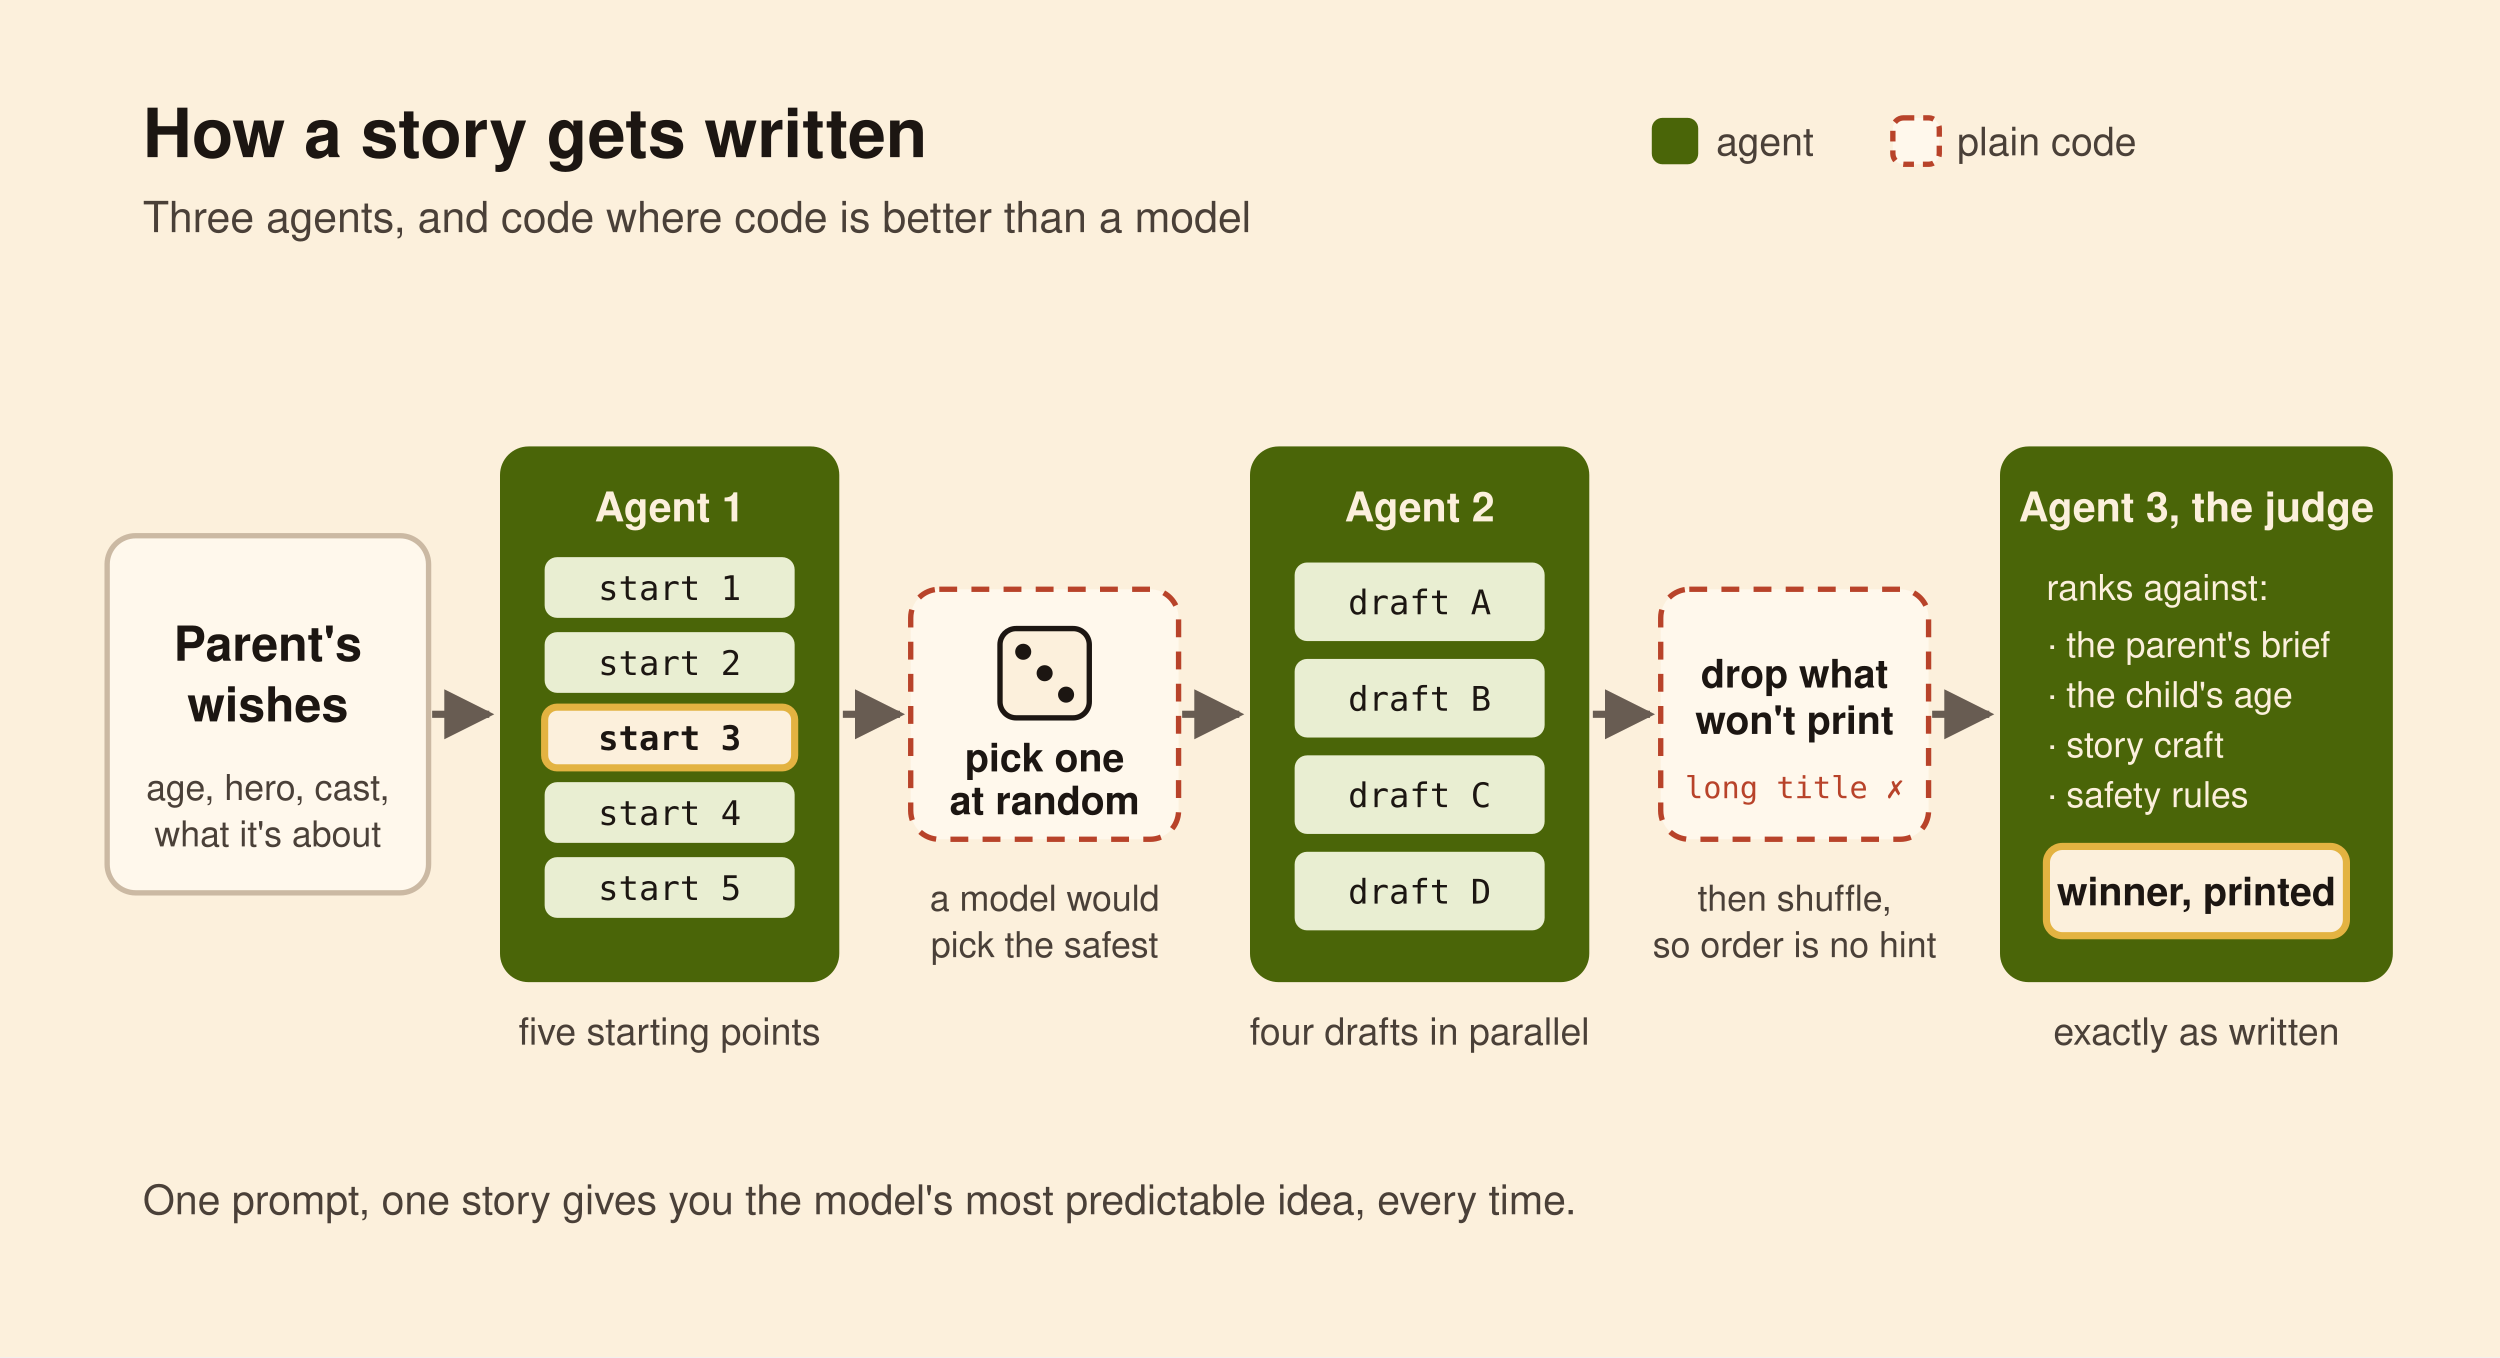
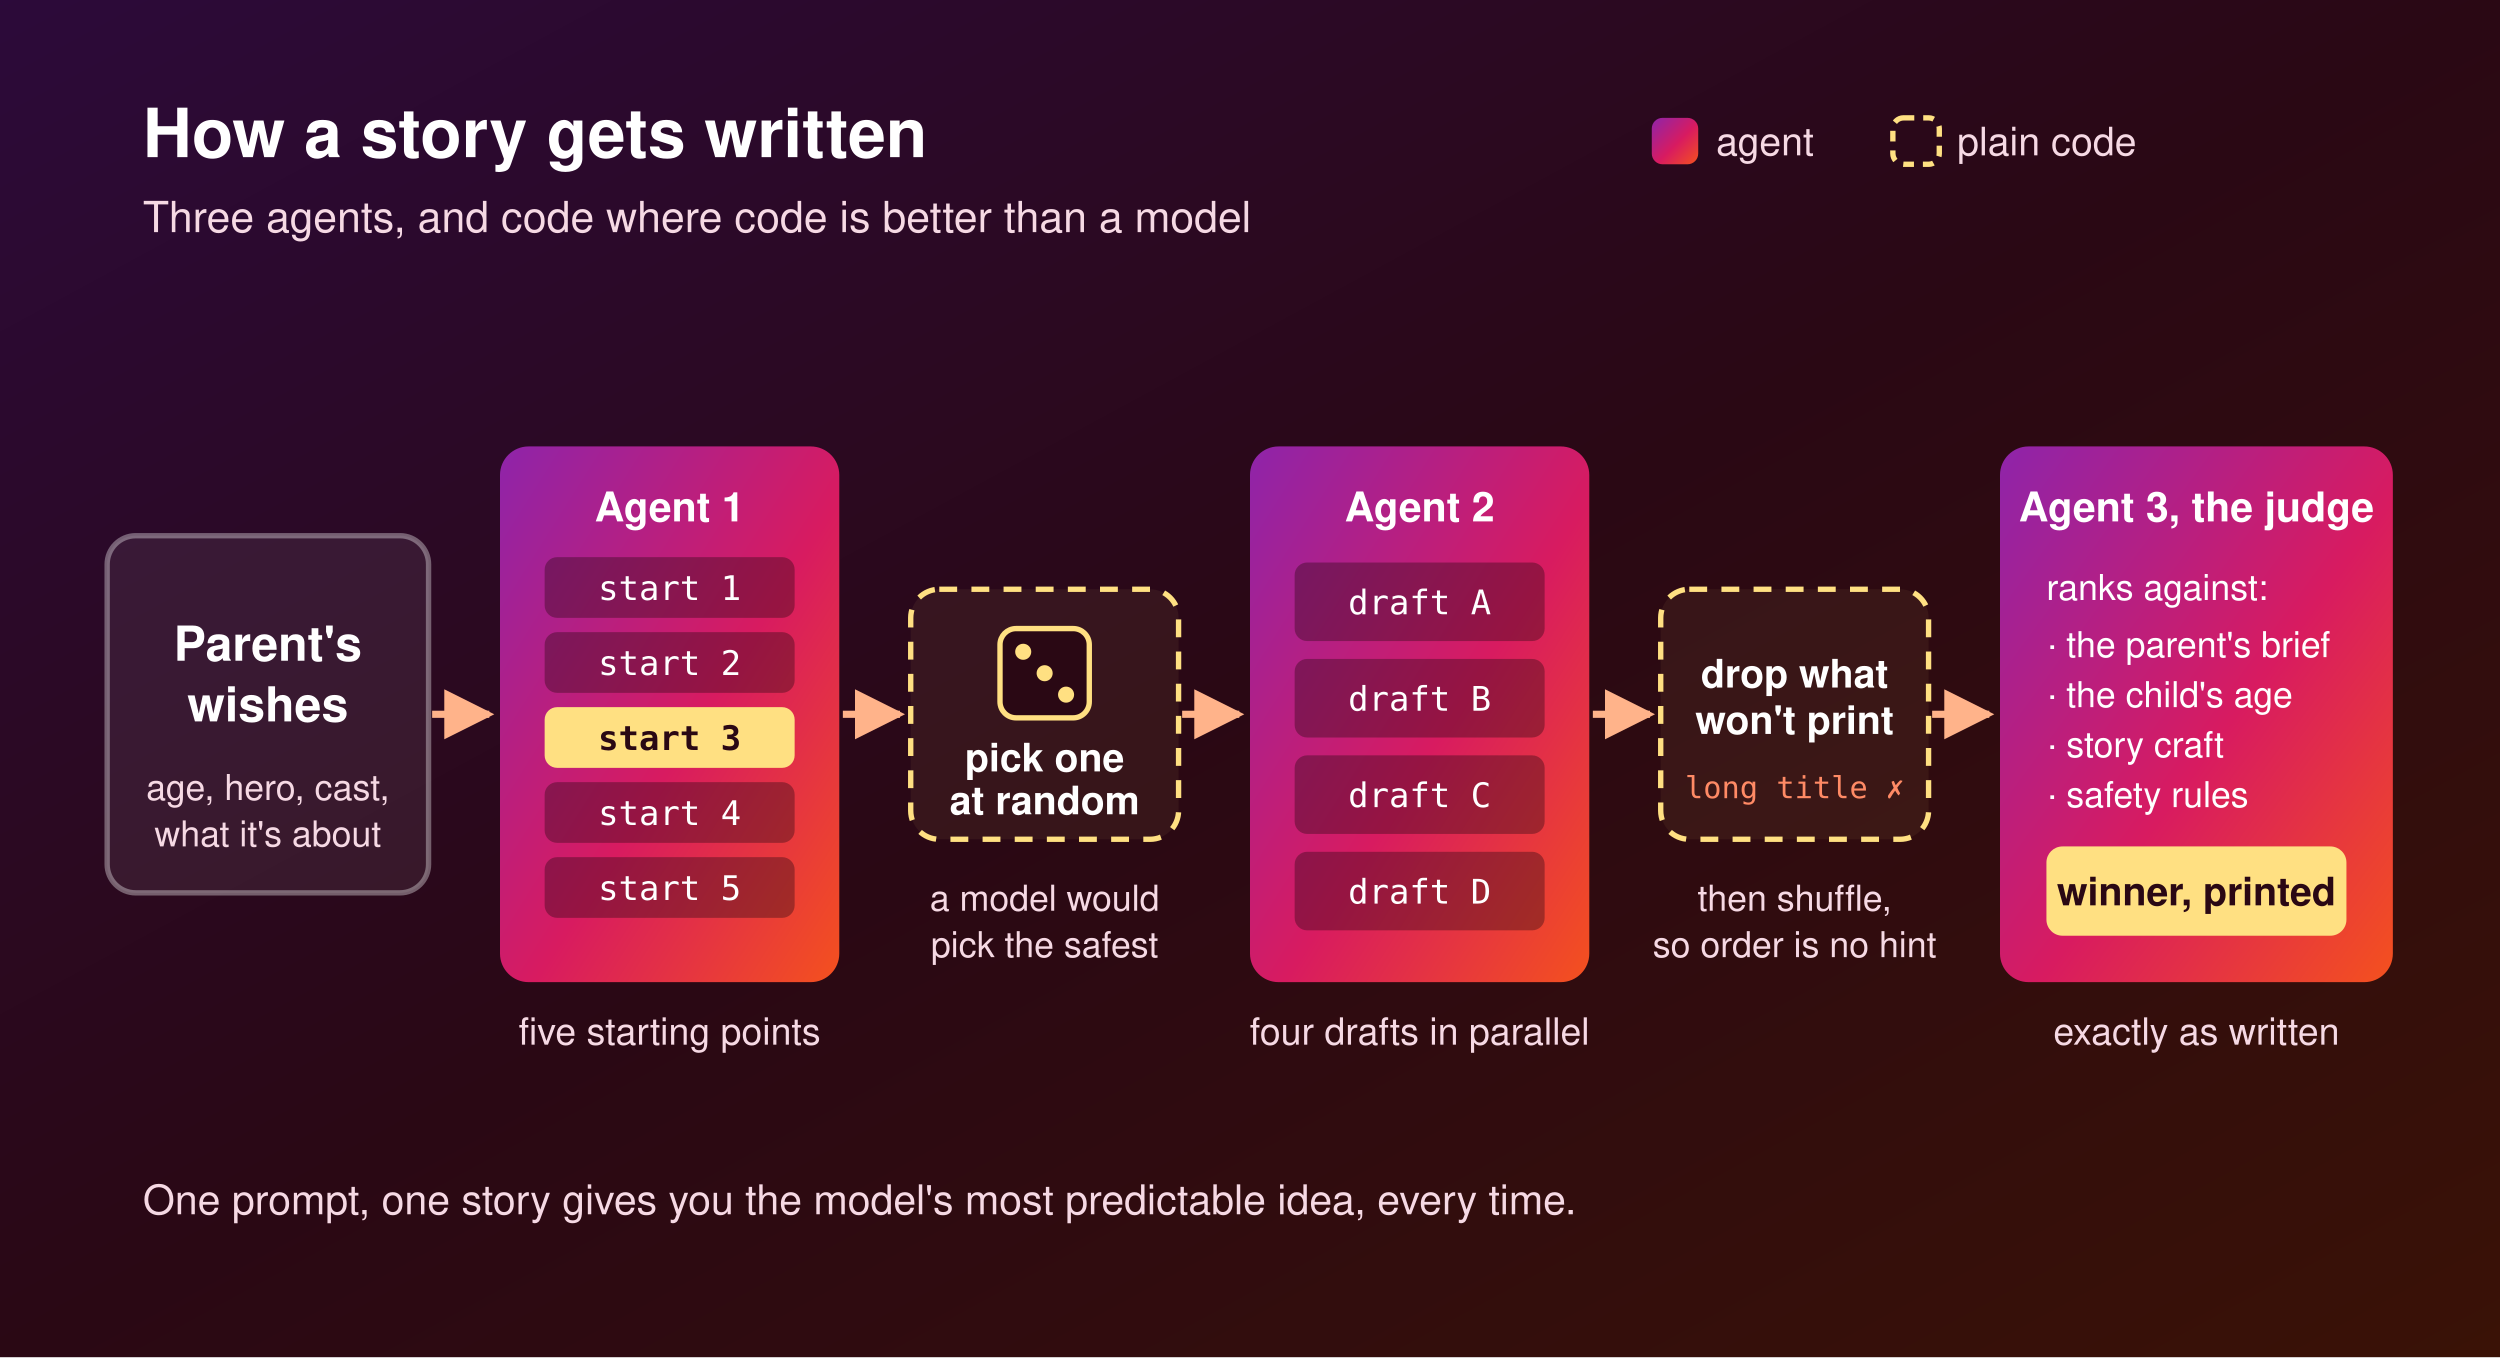
<svg xmlns="http://www.w3.org/2000/svg" viewBox="0 0 1400 760" role="img" aria-labelledby="t d">
  <style>
    .sans { font-family: ui-sans-serif, -apple-system, "Helvetica Neue", Helvetica, Arial, sans-serif; }
    .mono { font-family: ui-monospace, "SF Mono", Menlo, Consolas, monospace; }
  </style>
  <defs>
+     <linearGradient id="bg" x1="0" y1="0" x2="1" y2="1">
+       <stop offset="0" stop-color="#2c0a3a" />
+       <stop offset=".5" stop-color="#2a0814" />
+       <stop offset="1" stop-color="#3a1206" />
+     </linearGradient>
+     <linearGradient id="agent" x1="0" y1="0" x2="1" y2="1">
+       <stop offset="0" stop-color="#8e24aa" />
+       <stop offset=".55" stop-color="#d81b60" />
+       <stop offset="1" stop-color="#f4511e" />
+     </linearGradient>
    <marker id="a" viewBox="0 0 10 10" refX="9" refY="5" markerWidth="7" markerHeight="7" orient="auto-start-reverse">
-       <path d="M0 0L10 5L0 10z" fill="#685c52" />
+       <path d="M0 0L10 5L0 10z" fill="#ffb38a" />
    </marker>
  </defs>
-   <rect width="1400" height="760" fill="#fcf0dc" />
-   <text x="80" y="88" class="sans" font-size="38" font-weight="600" fill="#1c1612">How a story gets written</text>
-   <text x="80" y="130" class="sans" font-size="24" fill="#4a4038">Three agents, and code where code is better than a model</text>
-   <rect x="925" y="66" width="26" height="26" rx="6" fill="#4a6508" />
-   <text x="961" y="87" class="sans" font-size="22" fill="#4a4038">agent</text>
-   <rect x="1060" y="66" width="26" height="26" rx="6" fill="#fff8ec" stroke="#b8432a" stroke-width="3" stroke-dasharray="6 5" />
-   <text x="1096" y="87" class="sans" font-size="22" fill="#4a4038">plain code</text>
-   <rect x="60" y="300" width="180" height="200" rx="16" fill="#fff8ec" stroke="#cbb9a3" stroke-width="3" />
-   <text x="150" y="370" class="sans" font-size="27" font-weight="600" fill="#1c1612" text-anchor="middle">Parent's</text>
-   <text x="150" y="404" class="sans" font-size="27" font-weight="600" fill="#1c1612" text-anchor="middle">wishes</text>
-   <text x="150" y="448" class="sans" font-size="20" fill="#4a4038" text-anchor="middle">age, hero, cast,</text>
-   <text x="150" y="474" class="sans" font-size="20" fill="#4a4038" text-anchor="middle">what it's about</text>
-   <rect x="280" y="250" width="190" height="300" rx="16" fill="#4a6508" />
-   <text x="375" y="292" class="sans" font-size="23" font-weight="600" fill="#fcf0dc" text-anchor="middle">Agent 1</text>
-   <g fill="#e9eed2">
+   <rect width="1400" height="760" fill="url(#bg)" />
+   <text x="80" y="88" class="sans" font-size="38" font-weight="600" fill="#ffffff">How a story gets written</text>
+   <text x="80" y="130" class="sans" font-size="24" fill="#f6d9e4">Three agents, and code where code is better than a model</text>
+   <rect x="925" y="66" width="26" height="26" rx="6" fill="url(#agent)" />
+   <text x="961" y="87" class="sans" font-size="22" fill="#f6d9e4">agent</text>
+   <rect x="1060" y="66" width="26" height="26" rx="6" fill="none" stroke="#ffe082" stroke-width="3" stroke-dasharray="6 5" />
+   <text x="1096" y="87" class="sans" font-size="22" fill="#f6d9e4">plain code</text>
+   <rect x="60" y="300" width="180" height="200" rx="16" fill="#ffffff" fill-opacity=".07" stroke="#ffffff" stroke-opacity=".35" stroke-width="3" />
+   <text x="150" y="370" class="sans" font-size="27" font-weight="600" fill="#ffffff" text-anchor="middle">Parent's</text>
+   <text x="150" y="404" class="sans" font-size="27" font-weight="600" fill="#ffffff" text-anchor="middle">wishes</text>
+   <text x="150" y="448" class="sans" font-size="20" fill="#f6d9e4" text-anchor="middle">age, hero, cast,</text>
+   <text x="150" y="474" class="sans" font-size="20" fill="#f6d9e4" text-anchor="middle">what it's about</text>
+   <rect x="280" y="250" width="190" height="300" rx="16" fill="url(#agent)" />
+   <text x="375" y="292" class="sans" font-size="23" font-weight="600" fill="#ffffff" text-anchor="middle">Agent 1</text>
+   <g fill="#2a0814" fill-opacity=".38">
    <rect x="305" y="312" width="140" height="34" rx="7" />
    <rect x="305" y="354" width="140" height="34" rx="7" />
-     <rect x="305" y="396" width="140" height="34" rx="7" fill="#fcf0dc" stroke="#e3b341" stroke-width="4" />
    <rect x="305" y="438" width="140" height="34" rx="7" />
    <rect x="305" y="480" width="140" height="34" rx="7" />
  </g>
-   <g class="mono" font-size="19" fill="#1c1612" text-anchor="middle">
+   <rect x="305" y="396" width="140" height="34" rx="7" fill="#ffe082" />
+   <g class="mono" font-size="19" fill="#ffffff" text-anchor="middle">
    <text x="375" y="336">start 1</text>
    <text x="375" y="378">start 2</text>
-     <text x="375" y="420" font-weight="700">start 3</text>
    <text x="375" y="462">start 4</text>
    <text x="375" y="504">start 5</text>
  </g>
-   <text x="375" y="585" class="sans" font-size="21" fill="#4a4038" text-anchor="middle">five starting points</text>
-   <rect x="510" y="330" width="150" height="140" rx="16" fill="#fff8ec" stroke="#b8432a" stroke-width="3" stroke-dasharray="10 8" />
-   <rect x="560" y="352" width="50" height="50" rx="9" fill="#fcf0dc" stroke="#1c1612" stroke-width="3" />
-   <g fill="#1c1612">
+   <text x="375" y="420" class="mono" font-size="19" font-weight="700" fill="#2a0814" text-anchor="middle">start 3</text>
+   <text x="375" y="585" class="sans" font-size="21" fill="#f6d9e4" text-anchor="middle">five starting points</text>
+   <rect x="510" y="330" width="150" height="140" rx="16" fill="#ffe082" fill-opacity=".06" stroke="#ffe082" stroke-width="3" stroke-dasharray="10 8" />
+   <rect x="560" y="352" width="50" height="50" rx="9" fill="#2a0814" stroke="#ffe082" stroke-width="3" />
+   <g fill="#ffe082">
    <circle cx="573" cy="365" r="4.5" />
    <circle cx="585" cy="377" r="4.5" />
    <circle cx="597" cy="389" r="4.5" />
  </g>
-   <text x="585" y="432" class="sans" font-size="22" font-weight="600" fill="#1c1612" text-anchor="middle">pick one</text>
-   <text x="585" y="456" class="sans" font-size="22" font-weight="600" fill="#1c1612" text-anchor="middle">at random</text>
-   <text x="585" y="510" class="sans" font-size="20" fill="#4a4038" text-anchor="middle">a model would</text>
-   <text x="585" y="536" class="sans" font-size="20" fill="#4a4038" text-anchor="middle">pick the safest</text>
-   <rect x="700" y="250" width="190" height="300" rx="16" fill="#4a6508" />
-   <text x="795" y="292" class="sans" font-size="23" font-weight="600" fill="#fcf0dc" text-anchor="middle">Agent 2</text>
-   <g fill="#e9eed2">
+   <text x="585" y="432" class="sans" font-size="22" font-weight="600" fill="#ffffff" text-anchor="middle">pick one</text>
+   <text x="585" y="456" class="sans" font-size="22" font-weight="600" fill="#ffffff" text-anchor="middle">at random</text>
+   <text x="585" y="510" class="sans" font-size="20" fill="#f6d9e4" text-anchor="middle">a model would</text>
+   <text x="585" y="536" class="sans" font-size="20" fill="#f6d9e4" text-anchor="middle">pick the safest</text>
+   <rect x="700" y="250" width="190" height="300" rx="16" fill="url(#agent)" />
+   <text x="795" y="292" class="sans" font-size="23" font-weight="600" fill="#ffffff" text-anchor="middle">Agent 2</text>
+   <g fill="#2a0814" fill-opacity=".38">
    <rect x="725" y="315" width="140" height="44" rx="7" />
    <rect x="725" y="369" width="140" height="44" rx="7" />
    <rect x="725" y="423" width="140" height="44" rx="7" />
    <rect x="725" y="477" width="140" height="44" rx="7" />
  </g>
-   <g class="mono" font-size="19" fill="#1c1612" text-anchor="middle">
+   <g class="mono" font-size="19" fill="#ffffff" text-anchor="middle">
    <text x="795" y="344">draft A</text>
    <text x="795" y="398">draft B</text>
    <text x="795" y="452">draft C</text>
    <text x="795" y="506">draft D</text>
  </g>
-   <text x="795" y="585" class="sans" font-size="21" fill="#4a4038" text-anchor="middle">four drafts in parallel</text>
-   <rect x="930" y="330" width="150" height="140" rx="16" fill="#fff8ec" stroke="#b8432a" stroke-width="3" stroke-dasharray="10 8" />
-   <text x="1005" y="385" class="sans" font-size="22" font-weight="600" fill="#1c1612" text-anchor="middle">drop what</text>
-   <text x="1005" y="411" class="sans" font-size="22" font-weight="600" fill="#1c1612" text-anchor="middle">won't print</text>
-   <text x="1005" y="447" class="mono" font-size="17" fill="#b8432a" text-anchor="middle">long title ✗</text>
-   <text x="1005" y="510" class="sans" font-size="20" fill="#4a4038" text-anchor="middle">then shuffle,</text>
-   <text x="1005" y="536" class="sans" font-size="20" fill="#4a4038" text-anchor="middle">so order is no hint</text>
-   <rect x="1120" y="250" width="220" height="300" rx="16" fill="#4a6508" />
-   <text x="1230" y="292" class="sans" font-size="23" font-weight="600" fill="#fcf0dc" text-anchor="middle">Agent 3, the judge</text>
-   <g class="sans" font-size="20" fill="#fcf0dc">
+   <text x="795" y="585" class="sans" font-size="21" fill="#f6d9e4" text-anchor="middle">four drafts in parallel</text>
+   <rect x="930" y="330" width="150" height="140" rx="16" fill="#ffe082" fill-opacity=".06" stroke="#ffe082" stroke-width="3" stroke-dasharray="10 8" />
+   <text x="1005" y="385" class="sans" font-size="22" font-weight="600" fill="#ffffff" text-anchor="middle">drop what</text>
+   <text x="1005" y="411" class="sans" font-size="22" font-weight="600" fill="#ffffff" text-anchor="middle">won't print</text>
+   <text x="1005" y="447" class="mono" font-size="17" fill="#ff8a65" text-anchor="middle">long title ✗</text>
+   <text x="1005" y="510" class="sans" font-size="20" fill="#f6d9e4" text-anchor="middle">then shuffle,</text>
+   <text x="1005" y="536" class="sans" font-size="20" fill="#f6d9e4" text-anchor="middle">so order is no hint</text>
+   <rect x="1120" y="250" width="220" height="300" rx="16" fill="url(#agent)" />
+   <text x="1230" y="292" class="sans" font-size="23" font-weight="600" fill="#ffffff" text-anchor="middle">Agent 3, the judge</text>
+   <g class="sans" font-size="20" fill="#ffffff">
    <text x="1146" y="336">ranks against:</text>
    <text x="1146" y="368">· the parent's brief</text>
    <text x="1146" y="396">· the child's age</text>
    <text x="1146" y="424">· story craft</text>
    <text x="1146" y="452">· safety rules</text>
  </g>
-   <rect x="1146" y="474" width="168" height="50" rx="9" fill="#fcf0dc" stroke="#e3b341" stroke-width="4" />
-   <text x="1230" y="507" class="sans" font-size="22" font-weight="600" fill="#1c1612" text-anchor="middle">winner, printed</text>
-   <text x="1230" y="585" class="sans" font-size="21" fill="#4a4038" text-anchor="middle">exactly as written</text>
-   <g stroke="#685c52" stroke-width="4" fill="none" marker-end="url(#a)">
+   <rect x="1146" y="474" width="168" height="50" rx="9" fill="#ffe082" />
+   <text x="1230" y="507" class="sans" font-size="22" font-weight="600" fill="#2a0814" text-anchor="middle">winner, printed</text>
+   <text x="1230" y="585" class="sans" font-size="21" fill="#f6d9e4" text-anchor="middle">exactly as written</text>
+   <g stroke="#ffb38a" stroke-width="4" fill="none" marker-end="url(#a)">
    <line x1="242" y1="400" x2="274" y2="400" />
    <line x1="472" y1="400" x2="504" y2="400" />
    <line x1="662" y1="400" x2="694" y2="400" />
    <line x1="892" y1="400" x2="924" y2="400" />
    <line x1="1082" y1="400" x2="1114" y2="400" />
  </g>
-   <text x="80" y="680" class="sans" font-size="23" fill="#4a4038">One prompt, one story gives you the model's most predictable idea, every time.</text>
+   <text x="80" y="680" class="sans" font-size="23" fill="#f6d9e4">One prompt, one story gives you the model's most predictable idea, every time.</text>
</svg>
